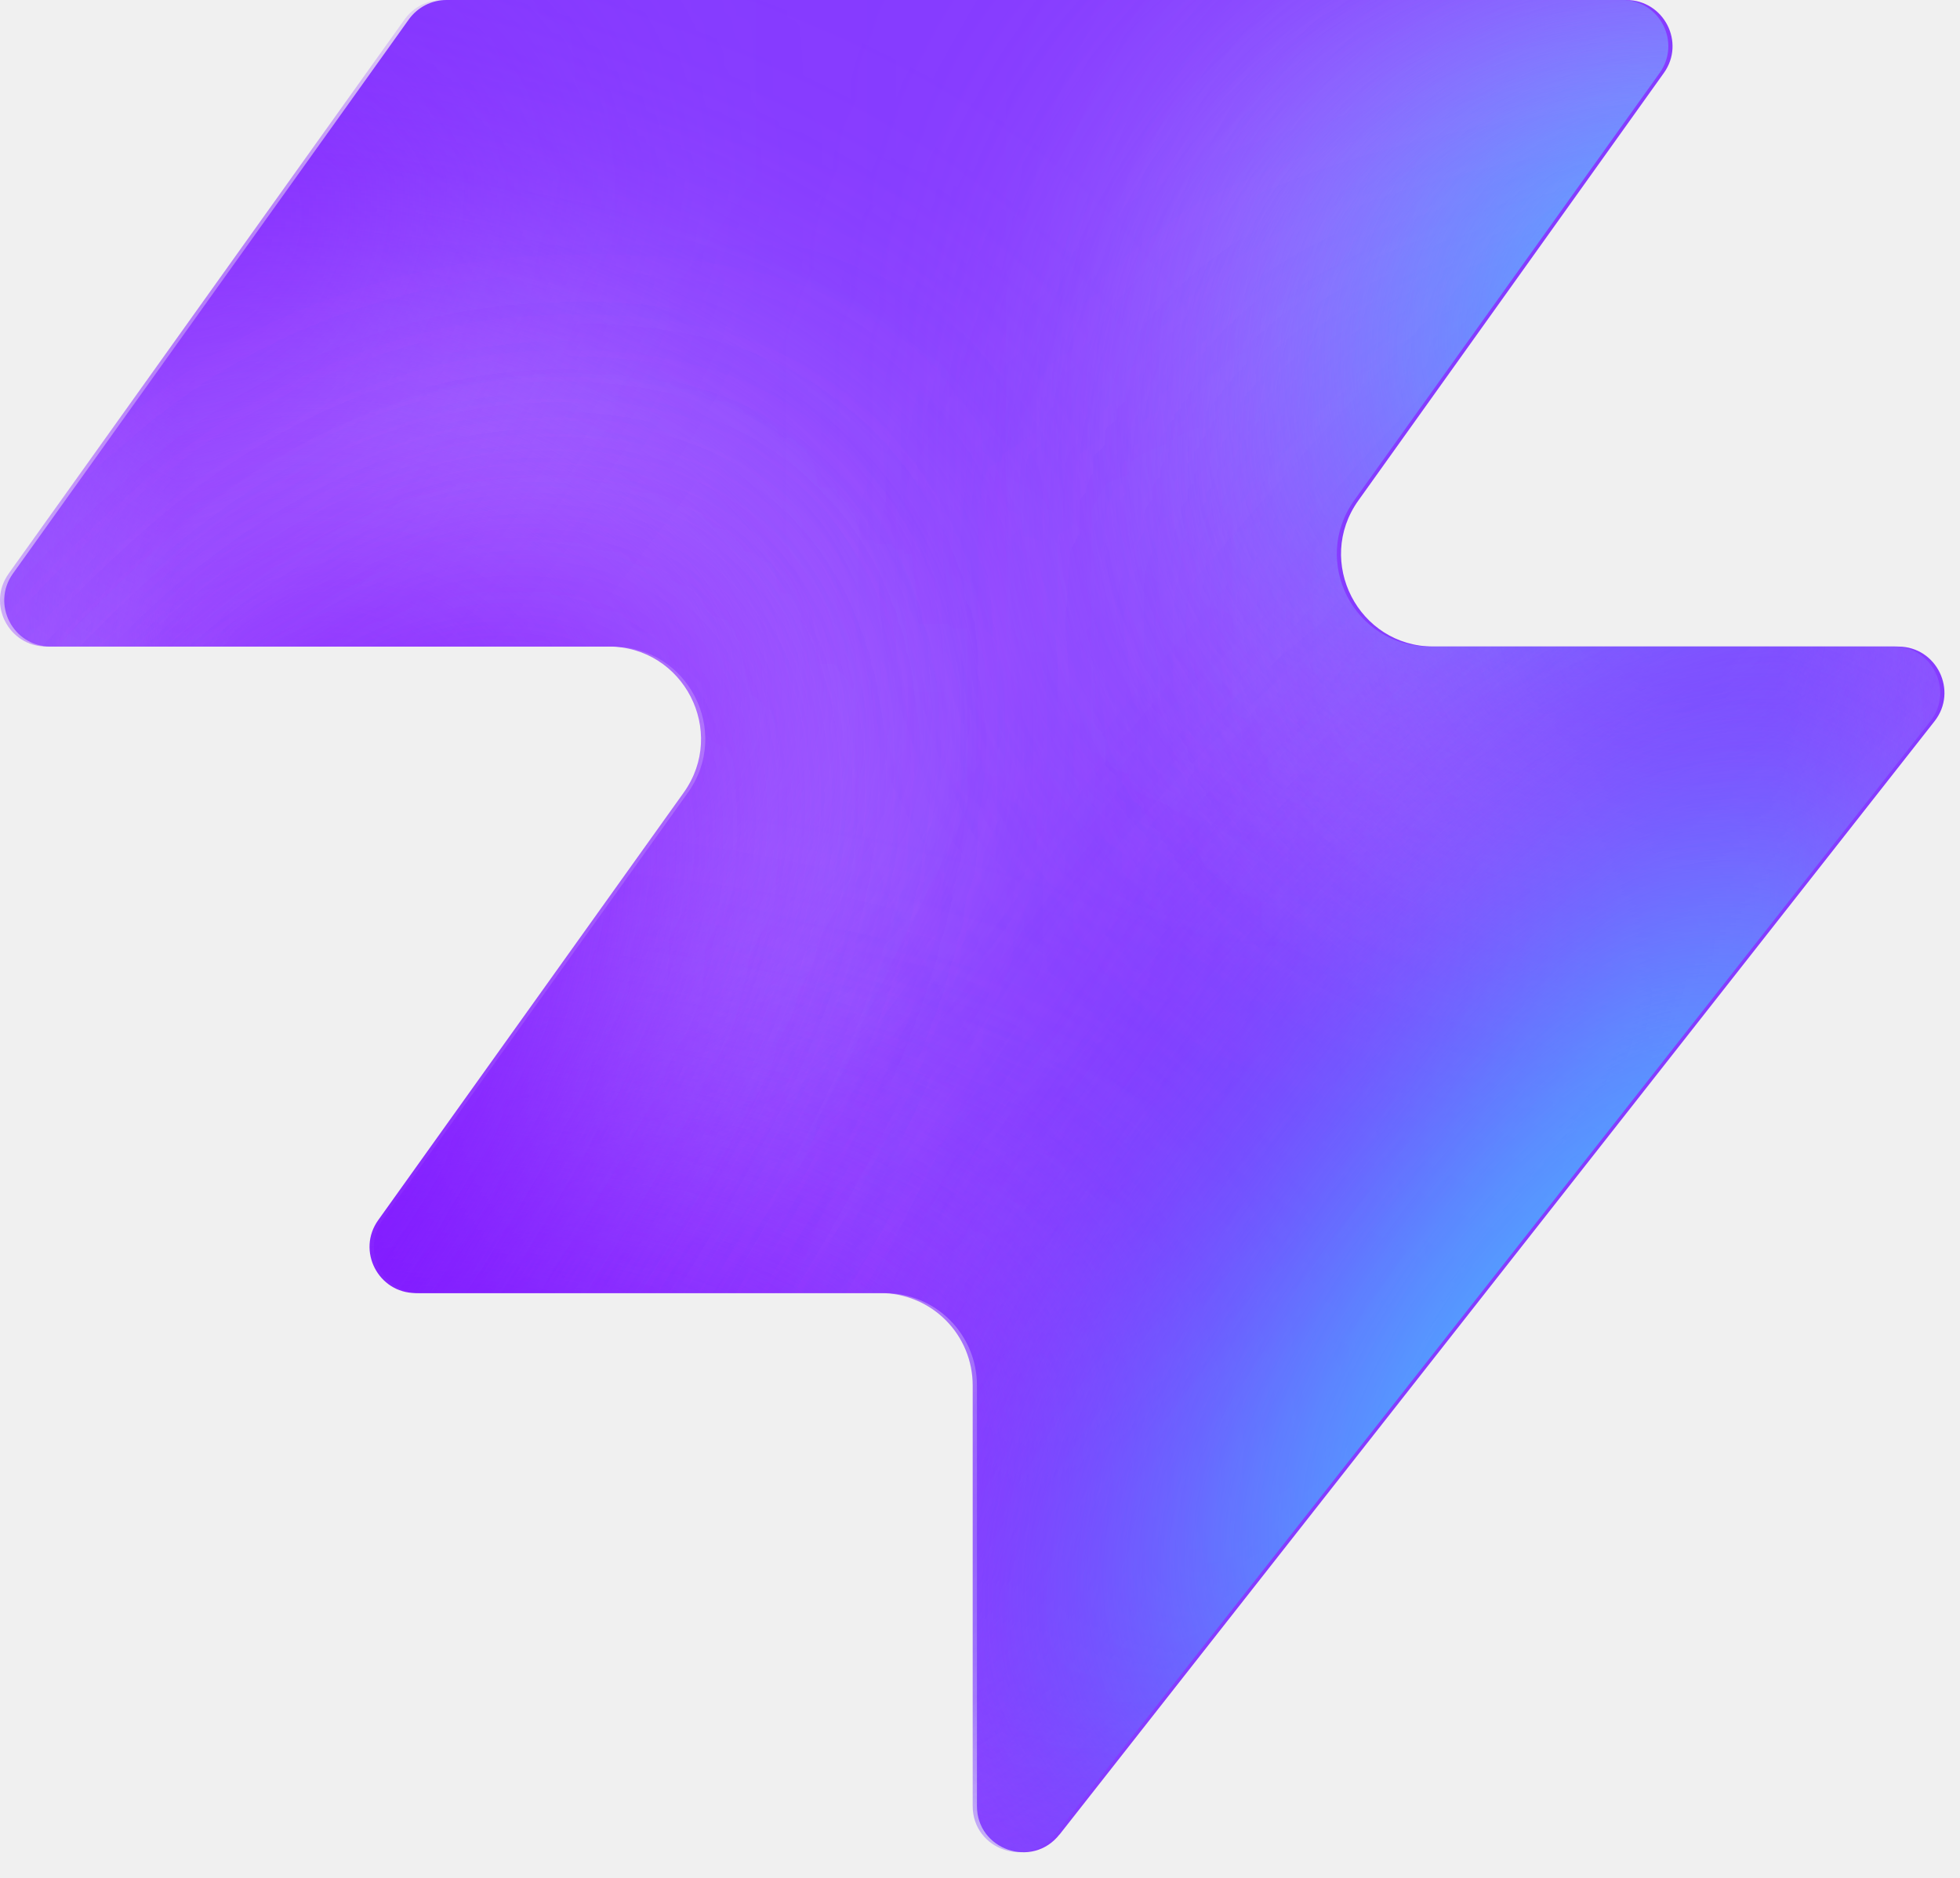
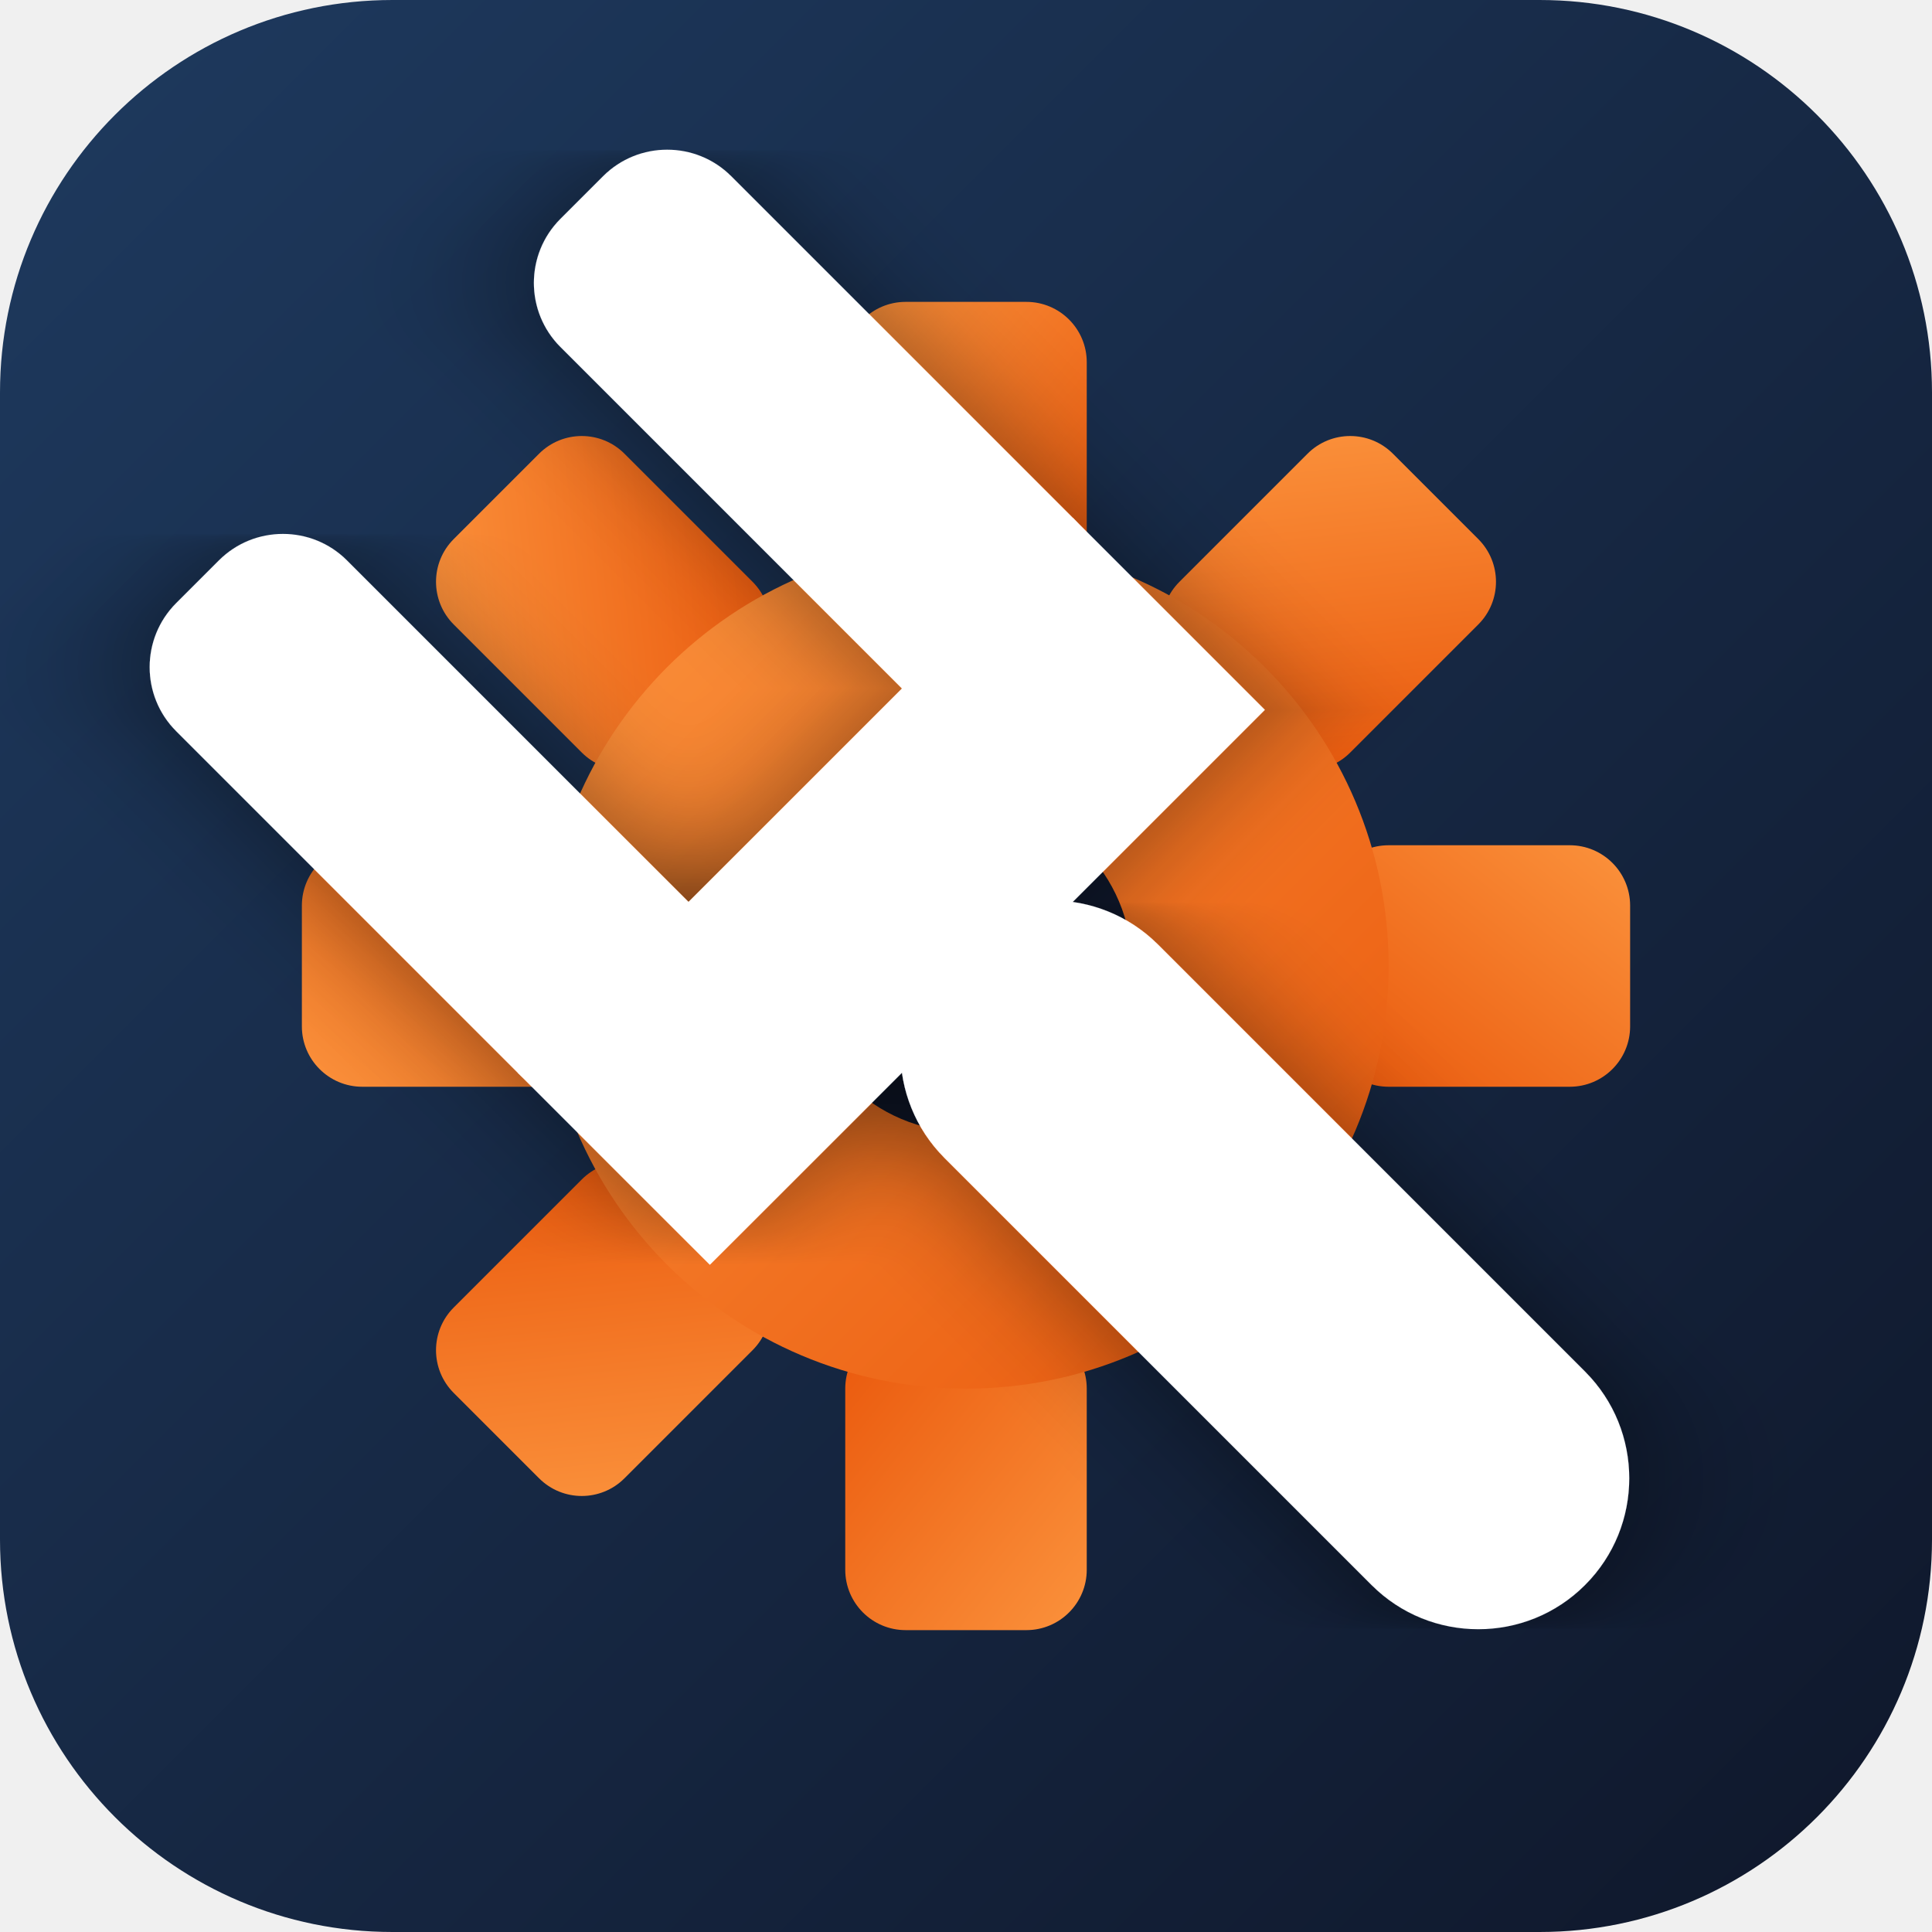
- <svg xmlns="http://www.w3.org/2000/svg" width="48" height="46" fill="none" viewBox="0 0 48 46">
-   <path fill="#863bff" d="M25.946 44.938c-.664.845-2.021.375-2.021-.698V33.937a2.26 2.26 0 0 0-2.262-2.262H10.287c-.92 0-1.456-1.04-.92-1.788l7.48-10.471c1.07-1.497 0-3.578-1.842-3.578H1.237c-.92 0-1.456-1.04-.92-1.788L10.013.474c.214-.297.556-.474.92-.474h28.894c.92 0 1.456 1.04.92 1.788l-7.48 10.471c-1.07 1.498 0 3.579 1.842 3.579h11.377c.943 0 1.473 1.088.89 1.83L25.947 44.94z" style="fill:#863bff;fill:color(display-p3 .525 .23 1);fill-opacity:1" />
-   <mask id="a" width="48" height="46" x="0" y="0" maskUnits="userSpaceOnUse" style="mask-type:alpha">
-     <path fill="#000" d="M25.842 44.938c-.664.844-2.021.375-2.021-.698V33.937a2.26 2.26 0 0 0-2.262-2.262H10.183c-.92 0-1.456-1.04-.92-1.788l7.48-10.471c1.07-1.498 0-3.579-1.842-3.579H1.133c-.92 0-1.456-1.04-.92-1.787L9.91.473c.214-.297.556-.474.92-.474h28.894c.92 0 1.456 1.04.92 1.788l-7.48 10.471c-1.07 1.498 0 3.578 1.842 3.578h11.377c.943 0 1.473 1.088.89 1.832L25.843 44.94z" style="fill:#000;fill-opacity:1" />
-   </mask>
-   <g mask="url(#a)">
-     <g filter="url(#b)">
-       <ellipse cx="5.508" cy="14.704" fill="#ede6ff" rx="5.508" ry="14.704" style="fill:#ede6ff;fill:color(display-p3 .927 .903 1);fill-opacity:1" transform="matrix(.00324 1 1 -.00324 -4.47 31.516)" />
-     </g>
-     <g filter="url(#c)">
-       <ellipse cx="10.399" cy="29.851" fill="#ede6ff" rx="10.399" ry="29.851" style="fill:#ede6ff;fill:color(display-p3 .927 .903 1);fill-opacity:1" transform="matrix(.00324 1 1 -.00324 -39.328 7.883)" />
-     </g>
-     <g filter="url(#d)">
-       <ellipse cx="5.508" cy="30.487" fill="#7e14ff" rx="5.508" ry="30.487" style="fill:#7e14ff;fill:color(display-p3 .492 .077 1);fill-opacity:1" transform="rotate(89.814 -25.913 -14.639)scale(1 -1)" />
-     </g>
-     <g filter="url(#e)">
-       <ellipse cx="5.508" cy="30.599" fill="#7e14ff" rx="5.508" ry="30.599" style="fill:#7e14ff;fill:color(display-p3 .492 .077 1);fill-opacity:1" transform="rotate(89.814 -32.644 -3.334)scale(1 -1)" />
-     </g>
-     <g filter="url(#f)">
-       <ellipse cx="5.508" cy="30.599" fill="#7e14ff" rx="5.508" ry="30.599" style="fill:#7e14ff;fill:color(display-p3 .492 .077 1);fill-opacity:1" transform="matrix(.00324 1 1 -.00324 -34.34 30.47)" />
-     </g>
-     <g filter="url(#g)">
-       <ellipse cx="14.072" cy="22.078" fill="#ede6ff" rx="14.072" ry="22.078" style="fill:#ede6ff;fill:color(display-p3 .927 .903 1);fill-opacity:1" transform="rotate(93.35 24.506 48.493)scale(-1 1)" />
-     </g>
-     <g filter="url(#h)">
-       <ellipse cx="3.47" cy="21.501" fill="#7e14ff" rx="3.47" ry="21.501" style="fill:#7e14ff;fill:color(display-p3 .492 .077 1);fill-opacity:1" transform="rotate(89.009 28.708 47.59)scale(-1 1)" />
-     </g>
-     <g filter="url(#i)">
-       <ellipse cx="3.47" cy="21.501" fill="#7e14ff" rx="3.47" ry="21.501" style="fill:#7e14ff;fill:color(display-p3 .492 .077 1);fill-opacity:1" transform="rotate(89.009 28.708 47.59)scale(-1 1)" />
-     </g>
-     <g filter="url(#j)">
-       <ellipse cx=".387" cy="8.972" fill="#7e14ff" rx="4.407" ry="29.108" style="fill:#7e14ff;fill:color(display-p3 .492 .077 1);fill-opacity:1" transform="rotate(39.51 .387 8.972)" />
-     </g>
-     <g filter="url(#k)">
-       <ellipse cx="47.523" cy="-6.092" fill="#7e14ff" rx="4.407" ry="29.108" style="fill:#7e14ff;fill:color(display-p3 .492 .077 1);fill-opacity:1" transform="rotate(37.892 47.523 -6.092)" />
-     </g>
-     <g filter="url(#l)">
-       <ellipse cx="41.412" cy="6.333" fill="#47bfff" rx="5.971" ry="9.665" style="fill:#47bfff;fill:color(display-p3 .28 .748 1);fill-opacity:1" transform="rotate(37.892 41.412 6.333)" />
-     </g>
-     <g filter="url(#m)">
-       <ellipse cx="-1.879" cy="38.332" fill="#7e14ff" rx="4.407" ry="29.108" style="fill:#7e14ff;fill:color(display-p3 .492 .077 1);fill-opacity:1" transform="rotate(37.892 -1.88 38.332)" />
-     </g>
-     <g filter="url(#n)">
-       <ellipse cx="-1.879" cy="38.332" fill="#7e14ff" rx="4.407" ry="29.108" style="fill:#7e14ff;fill:color(display-p3 .492 .077 1);fill-opacity:1" transform="rotate(37.892 -1.88 38.332)" />
-     </g>
-     <g filter="url(#o)">
-       <ellipse cx="35.651" cy="29.907" fill="#7e14ff" rx="4.407" ry="29.108" style="fill:#7e14ff;fill:color(display-p3 .492 .077 1);fill-opacity:1" transform="rotate(37.892 35.651 29.907)" />
-     </g>
-     <g filter="url(#p)">
-       <ellipse cx="38.418" cy="32.4" fill="#47bfff" rx="5.971" ry="15.297" style="fill:#47bfff;fill:color(display-p3 .28 .748 1);fill-opacity:1" transform="rotate(37.892 38.418 32.4)" />
-     </g>
+ <svg xmlns="http://www.w3.org/2000/svg" viewBox="0 0 64 64">
+   <defs>
+     <filter id="s" x="-40%" y="-40%" width="180%" height="180%">
+       <feDropShadow dx="0" dy="0" stdDeviation="2" flood-color="#000" flood-opacity="0.45" />
+     </filter>
+     <linearGradient id="bg" x1="0" y1="0" x2="1" y2="1">
+       <stop offset="0%" stop-color="#1e3a5f" />
+       <stop offset="100%" stop-color="#0f172a" />
+     </linearGradient>
+     <linearGradient id="gear" x1="0" y1="0" x2="1" y2="1">
+       <stop offset="0%" stop-color="#fb923c" />
+       <stop offset="100%" stop-color="#ea580c" />
+     </linearGradient>
+   </defs>
+   <rect width="64" height="64" rx="13" fill="url(#bg)" />
+   <g transform="translate(32,32)">
+     <rect x="-4" y="-22" width="8" height="10" rx="2" fill="url(#gear)" />
+     <rect x="-4" y="-22" width="8" height="10" rx="2" fill="url(#gear)" transform="rotate(45)" />
+     <rect x="-4" y="-22" width="8" height="10" rx="2" fill="url(#gear)" transform="rotate(90)" />
+     <rect x="-4" y="-22" width="8" height="10" rx="2" fill="url(#gear)" transform="rotate(135)" />
+     <rect x="-4" y="-22" width="8" height="10" rx="2" fill="url(#gear)" transform="rotate(180)" />
+     <rect x="-4" y="-22" width="8" height="10" rx="2" fill="url(#gear)" transform="rotate(225)" />
+     <rect x="-4" y="-22" width="8" height="10" rx="2" fill="url(#gear)" transform="rotate(270)" />
+     <rect x="-4" y="-22" width="8" height="10" rx="2" fill="url(#gear)" transform="rotate(315)" />
+     <circle r="14" fill="url(#gear)" />
+     <circle r="5.5" fill="#0f172a" />
  </g>
-   <defs>
-     <filter id="b" width="60.045" height="41.654" x="-19.77" y="16.149" color-interpolation-filters="sRGB" filterUnits="userSpaceOnUse">
-       <feFlood flood-opacity="0" result="BackgroundImageFix" />
-       <feBlend in="SourceGraphic" in2="BackgroundImageFix" result="shape" />
-       <feGaussianBlur result="effect1_foregroundBlur_2002_17158" stdDeviation="7.659" />
-     </filter>
-     <filter id="c" width="90.34" height="51.437" x="-54.613" y="-7.533" color-interpolation-filters="sRGB" filterUnits="userSpaceOnUse">
-       <feFlood flood-opacity="0" result="BackgroundImageFix" />
-       <feBlend in="SourceGraphic" in2="BackgroundImageFix" result="shape" />
-       <feGaussianBlur result="effect1_foregroundBlur_2002_17158" stdDeviation="7.659" />
-     </filter>
-     <filter id="d" width="79.355" height="29.4" x="-49.64" y="2.03" color-interpolation-filters="sRGB" filterUnits="userSpaceOnUse">
-       <feFlood flood-opacity="0" result="BackgroundImageFix" />
-       <feBlend in="SourceGraphic" in2="BackgroundImageFix" result="shape" />
-       <feGaussianBlur result="effect1_foregroundBlur_2002_17158" stdDeviation="4.596" />
-     </filter>
-     <filter id="e" width="79.579" height="29.4" x="-45.045" y="20.029" color-interpolation-filters="sRGB" filterUnits="userSpaceOnUse">
-       <feFlood flood-opacity="0" result="BackgroundImageFix" />
-       <feBlend in="SourceGraphic" in2="BackgroundImageFix" result="shape" />
-       <feGaussianBlur result="effect1_foregroundBlur_2002_17158" stdDeviation="4.596" />
-     </filter>
-     <filter id="f" width="79.579" height="29.4" x="-43.513" y="21.178" color-interpolation-filters="sRGB" filterUnits="userSpaceOnUse">
-       <feFlood flood-opacity="0" result="BackgroundImageFix" />
-       <feBlend in="SourceGraphic" in2="BackgroundImageFix" result="shape" />
-       <feGaussianBlur result="effect1_foregroundBlur_2002_17158" stdDeviation="4.596" />
-     </filter>
-     <filter id="g" width="74.749" height="58.852" x="15.756" y="-17.901" color-interpolation-filters="sRGB" filterUnits="userSpaceOnUse">
-       <feFlood flood-opacity="0" result="BackgroundImageFix" />
-       <feBlend in="SourceGraphic" in2="BackgroundImageFix" result="shape" />
-       <feGaussianBlur result="effect1_foregroundBlur_2002_17158" stdDeviation="7.659" />
-     </filter>
-     <filter id="h" width="61.377" height="25.362" x="23.548" y="2.284" color-interpolation-filters="sRGB" filterUnits="userSpaceOnUse">
-       <feFlood flood-opacity="0" result="BackgroundImageFix" />
-       <feBlend in="SourceGraphic" in2="BackgroundImageFix" result="shape" />
-       <feGaussianBlur result="effect1_foregroundBlur_2002_17158" stdDeviation="4.596" />
-     </filter>
-     <filter id="i" width="61.377" height="25.362" x="23.548" y="2.284" color-interpolation-filters="sRGB" filterUnits="userSpaceOnUse">
-       <feFlood flood-opacity="0" result="BackgroundImageFix" />
-       <feBlend in="SourceGraphic" in2="BackgroundImageFix" result="shape" />
-       <feGaussianBlur result="effect1_foregroundBlur_2002_17158" stdDeviation="4.596" />
-     </filter>
-     <filter id="j" width="56.045" height="63.649" x="-27.636" y="-22.853" color-interpolation-filters="sRGB" filterUnits="userSpaceOnUse">
-       <feFlood flood-opacity="0" result="BackgroundImageFix" />
-       <feBlend in="SourceGraphic" in2="BackgroundImageFix" result="shape" />
-       <feGaussianBlur result="effect1_foregroundBlur_2002_17158" stdDeviation="4.596" />
-     </filter>
-     <filter id="k" width="54.814" height="64.646" x="20.116" y="-38.415" color-interpolation-filters="sRGB" filterUnits="userSpaceOnUse">
-       <feFlood flood-opacity="0" result="BackgroundImageFix" />
-       <feBlend in="SourceGraphic" in2="BackgroundImageFix" result="shape" />
-       <feGaussianBlur result="effect1_foregroundBlur_2002_17158" stdDeviation="4.596" />
-     </filter>
-     <filter id="l" width="33.541" height="35.313" x="24.641" y="-11.323" color-interpolation-filters="sRGB" filterUnits="userSpaceOnUse">
-       <feFlood flood-opacity="0" result="BackgroundImageFix" />
-       <feBlend in="SourceGraphic" in2="BackgroundImageFix" result="shape" />
-       <feGaussianBlur result="effect1_foregroundBlur_2002_17158" stdDeviation="4.596" />
-     </filter>
-     <filter id="m" width="54.814" height="64.646" x="-29.286" y="6.009" color-interpolation-filters="sRGB" filterUnits="userSpaceOnUse">
-       <feFlood flood-opacity="0" result="BackgroundImageFix" />
-       <feBlend in="SourceGraphic" in2="BackgroundImageFix" result="shape" />
-       <feGaussianBlur result="effect1_foregroundBlur_2002_17158" stdDeviation="4.596" />
-     </filter>
-     <filter id="n" width="54.814" height="64.646" x="-29.286" y="6.009" color-interpolation-filters="sRGB" filterUnits="userSpaceOnUse">
-       <feFlood flood-opacity="0" result="BackgroundImageFix" />
-       <feBlend in="SourceGraphic" in2="BackgroundImageFix" result="shape" />
-       <feGaussianBlur result="effect1_foregroundBlur_2002_17158" stdDeviation="4.596" />
-     </filter>
-     <filter id="o" width="54.814" height="64.646" x="8.244" y="-2.416" color-interpolation-filters="sRGB" filterUnits="userSpaceOnUse">
-       <feFlood flood-opacity="0" result="BackgroundImageFix" />
-       <feBlend in="SourceGraphic" in2="BackgroundImageFix" result="shape" />
-       <feGaussianBlur result="effect1_foregroundBlur_2002_17158" stdDeviation="4.596" />
-     </filter>
-     <filter id="p" width="39.409" height="43.623" x="18.713" y="10.588" color-interpolation-filters="sRGB" filterUnits="userSpaceOnUse">
-       <feFlood flood-opacity="0" result="BackgroundImageFix" />
-       <feBlend in="SourceGraphic" in2="BackgroundImageFix" result="shape" />
-       <feGaussianBlur result="effect1_foregroundBlur_2002_17158" stdDeviation="4.596" />
-     </filter>
-   </defs>
+   <g transform="translate(32,32) rotate(-45)" filter="url(#s)">
+     <rect x="-13" y="-27" width="8" height="22" rx="3" fill="white" />
+     <rect x="5" y="-27" width="8" height="22" rx="3" fill="white" />
+     <rect x="-13" y="-8" width="26" height="9" fill="white" />
+     <rect x="-5" y="-1" width="10" height="30" rx="5" fill="white" />
+   </g>
</svg>
